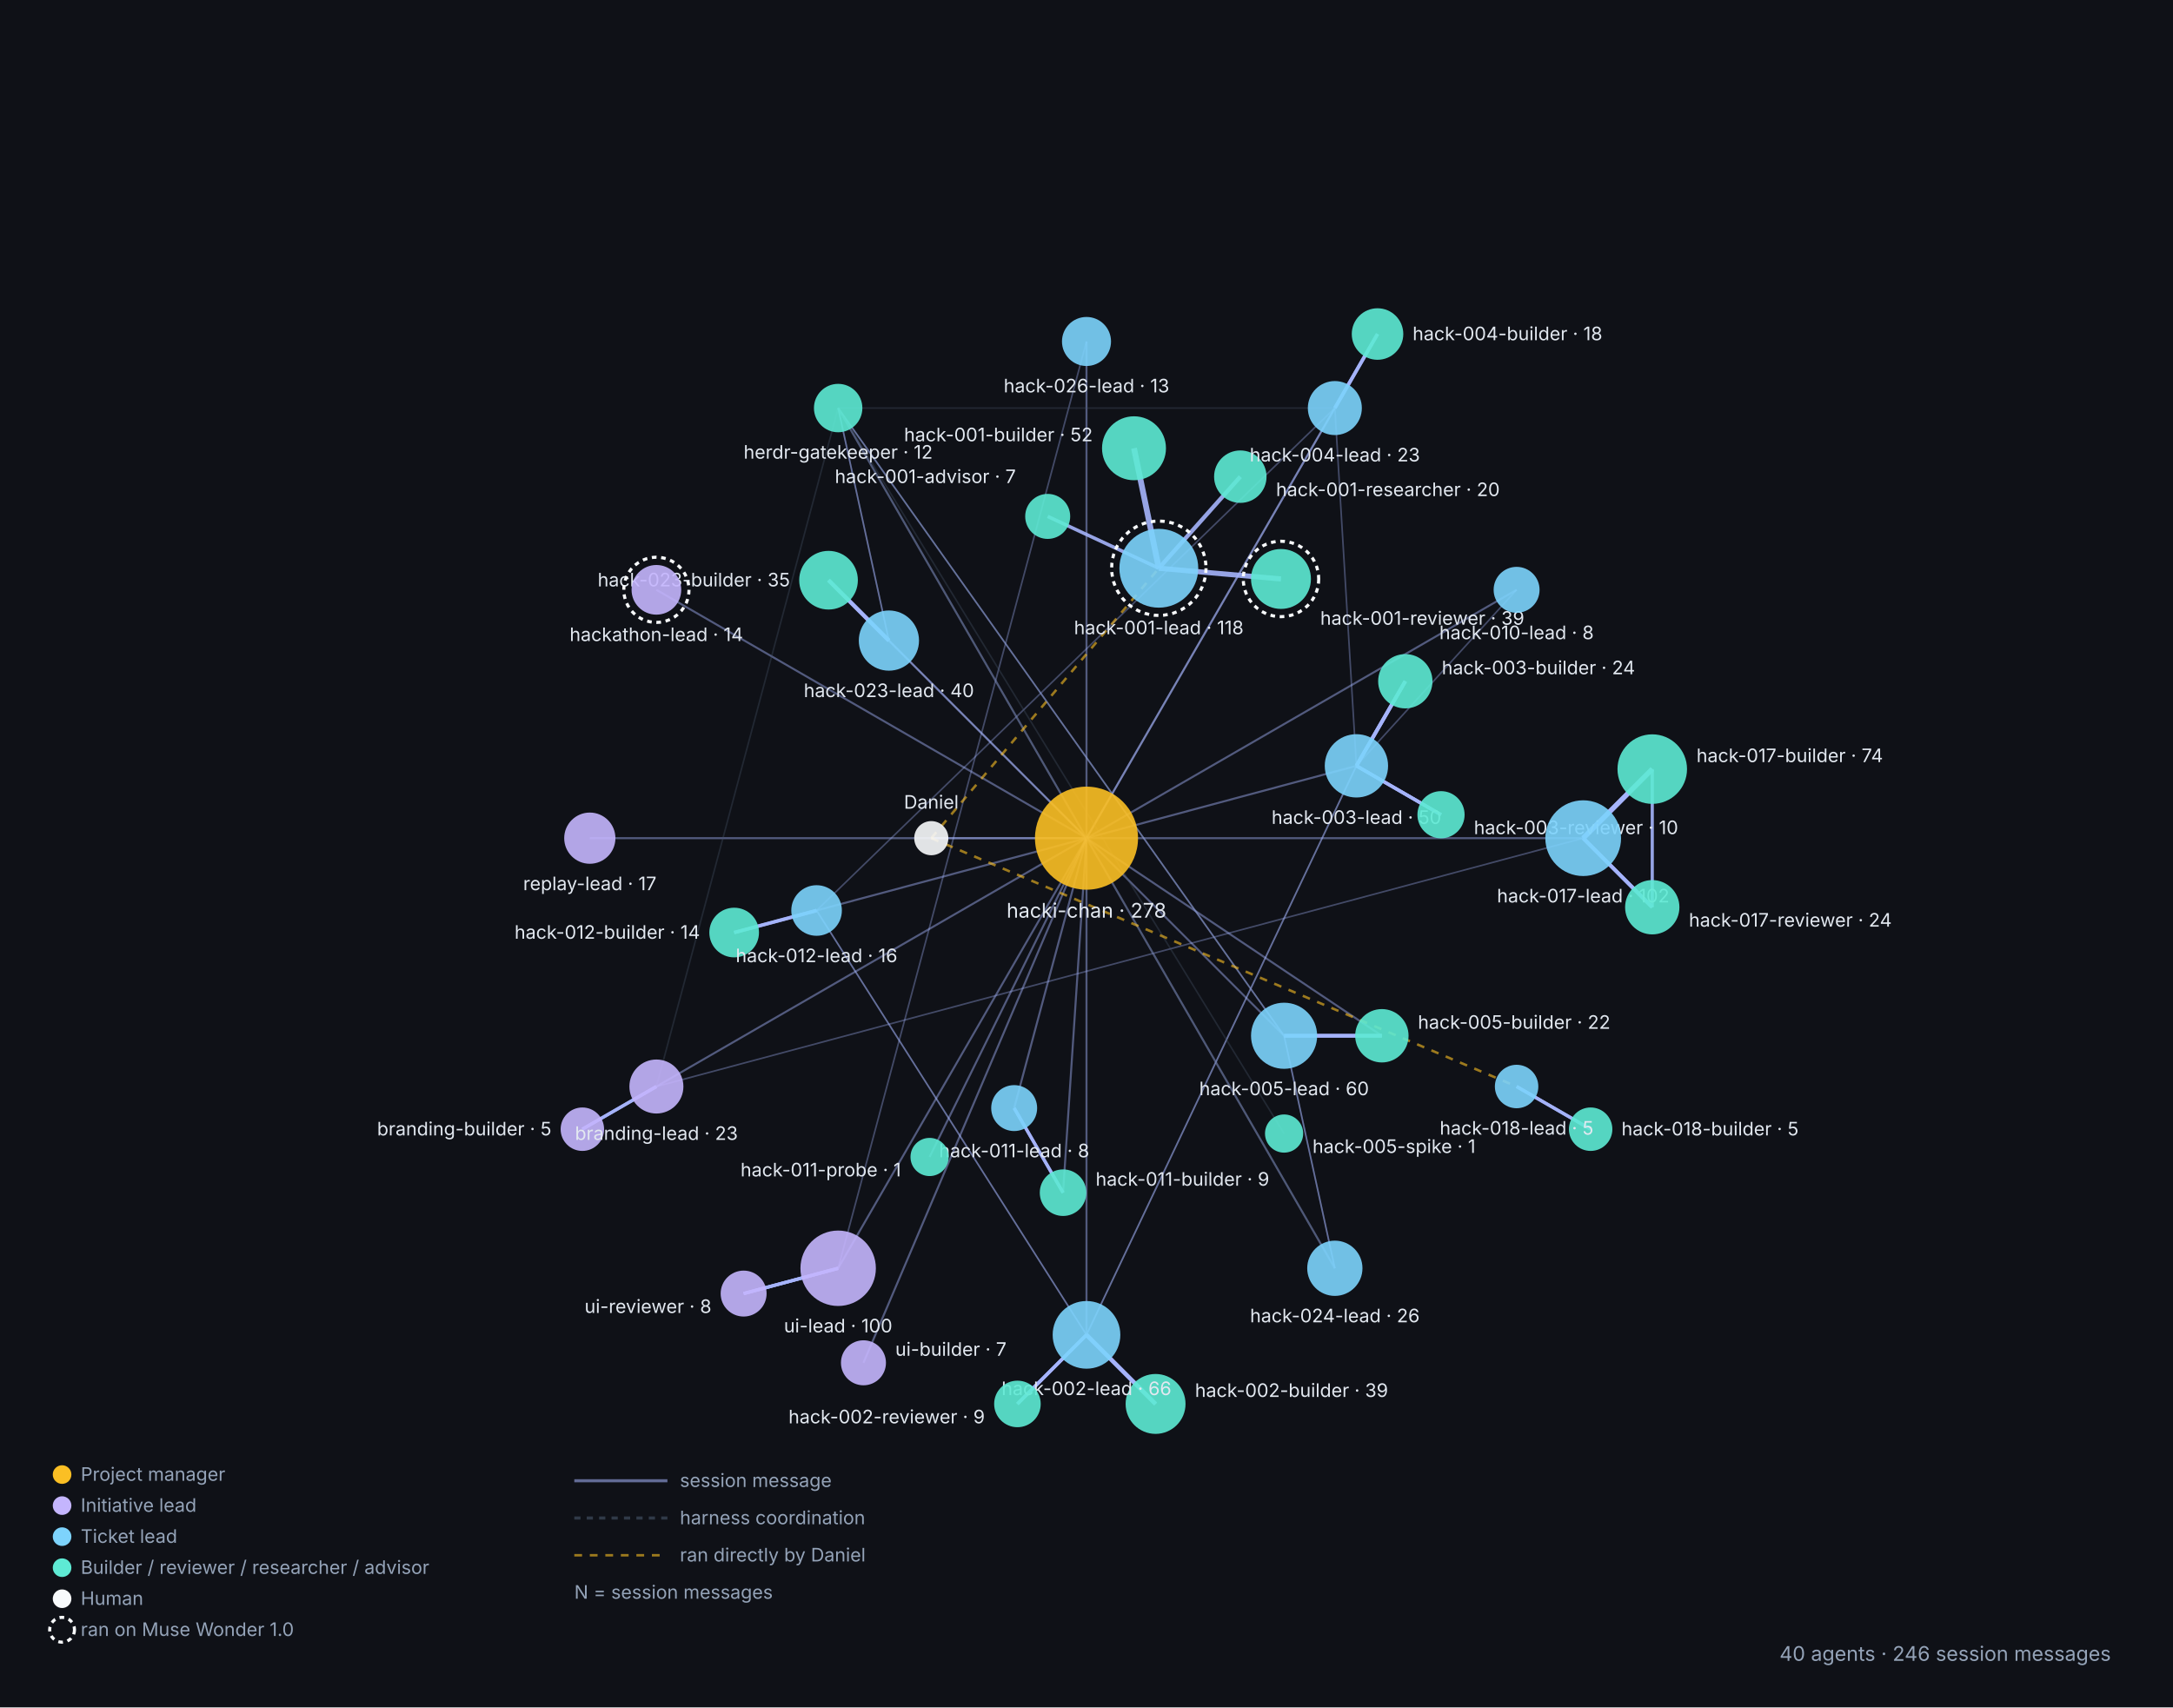
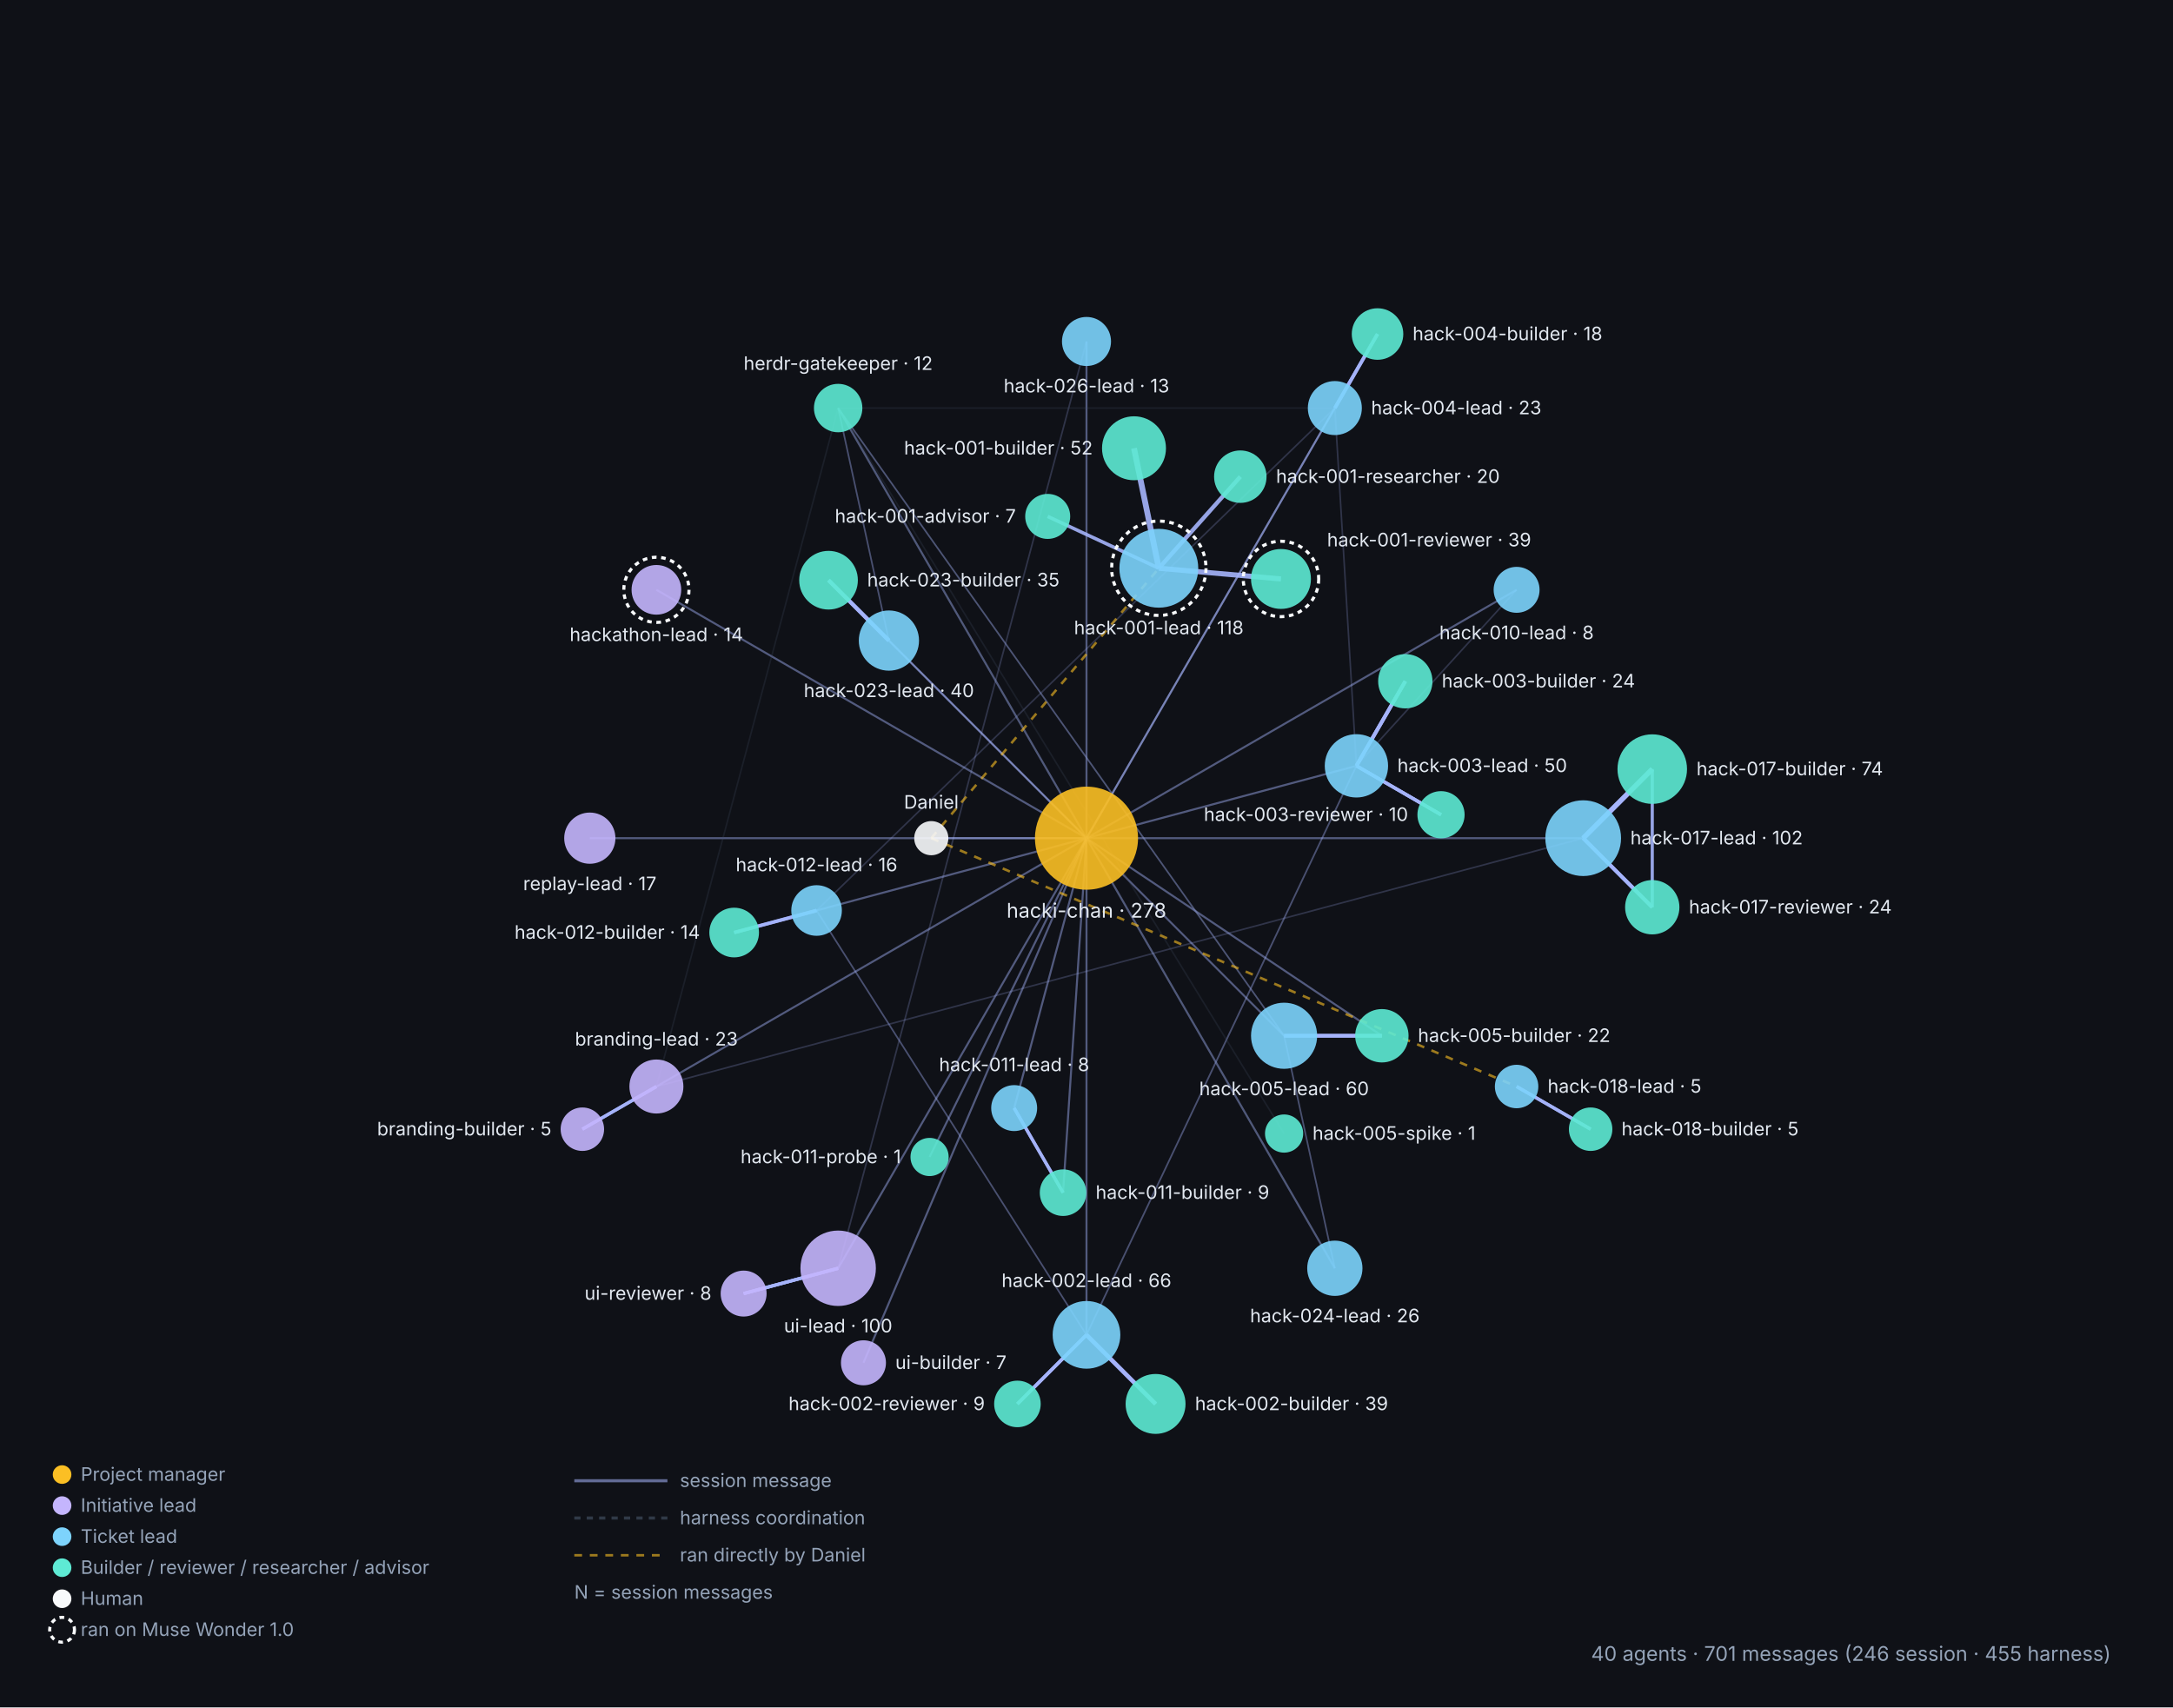
<svg xmlns="http://www.w3.org/2000/svg" viewBox="0 0 1400 1100" width="1400" height="1100" font-family="Inter, -apple-system, Segoe UI, Helvetica, Arial, sans-serif">
  <rect width="100%" height="100%" fill="#0f1117" />
  <line x1="375.2" y1="727.5" x2="422.9" y2="700.0" stroke="#a5b4fc" stroke-opacity="0.9" stroke-width="2.10" />
  <line x1="422.9" y1="700.0" x2="375.2" y2="727.5" stroke="#a5b4fc" stroke-opacity="0.9" stroke-width="2.07" />
  <line x1="746.6" y1="366.1" x2="675.0" y2="332.7" stroke="#a5b4fc" stroke-opacity="0.9" stroke-width="2.23" />
  <line x1="746.6" y1="366.1" x2="730.6" y2="288.8" stroke="#a5b4fc" stroke-opacity="0.9" stroke-width="3.73" />
  <line x1="746.6" y1="366.1" x2="799.1" y2="307.1" stroke="#a5b4fc" stroke-opacity="0.9" stroke-width="2.67" />
  <line x1="746.6" y1="366.1" x2="825.3" y2="373.0" stroke="#a5b4fc" stroke-opacity="0.9" stroke-width="3.30" />
  <line x1="744.5" y1="904.5" x2="700.0" y2="860.0" stroke="#a5b4fc" stroke-opacity="0.9" stroke-width="2.13" />
  <line x1="700.0" y1="860.0" x2="744.5" y2="904.5" stroke="#a5b4fc" stroke-opacity="0.9" stroke-width="2.40" />
  <line x1="700.0" y1="860.0" x2="744.5" y2="904.5" stroke="#a5b4fc" stroke-opacity="0.9" stroke-width="2.77" />
  <line x1="700.0" y1="860.0" x2="655.5" y2="904.5" stroke="#a5b4fc" stroke-opacity="0.9" stroke-width="2.07" />
  <line x1="700.0" y1="860.0" x2="655.5" y2="904.5" stroke="#a5b4fc" stroke-opacity="0.9" stroke-width="2.10" />
-   <line x1="700.0" y1="860.0" x2="873.9" y2="493.4" stroke="#a5b4fc" stroke-opacity="0.35" stroke-width="1.07" />
-   <line x1="700.0" y1="860.0" x2="526.1" y2="586.6" stroke="#a5b4fc" stroke-opacity="0.35" stroke-width="1.03" />
+   <line x1="700.0" y1="860.0" x2="873.9" y2="493.4" stroke="#a5b4fc" stroke-opacity="0.22" stroke-width="1.07" />
+   <line x1="700.0" y1="860.0" x2="526.1" y2="586.6" stroke="#a5b4fc" stroke-opacity="0.22" stroke-width="1.03" />
  <line x1="655.5" y1="904.5" x2="700.0" y2="860.0" stroke="#a5b4fc" stroke-opacity="0.9" stroke-width="2.13" />
  <line x1="905.4" y1="438.9" x2="873.9" y2="493.4" stroke="#a5b4fc" stroke-opacity="0.9" stroke-width="2.40" />
-   <line x1="873.9" y1="493.4" x2="700.0" y2="860.0" stroke="#a5b4fc" stroke-opacity="0.35" stroke-width="1.05" />
+   <line x1="873.9" y1="493.4" x2="700.0" y2="860.0" stroke="#a5b4fc" stroke-opacity="0.22" stroke-width="1.05" />
  <line x1="873.9" y1="493.4" x2="905.4" y2="438.9" stroke="#a5b4fc" stroke-opacity="0.9" stroke-width="2.07" />
  <line x1="873.9" y1="493.4" x2="905.4" y2="438.9" stroke="#a5b4fc" stroke-opacity="0.9" stroke-width="2.33" />
  <line x1="873.9" y1="493.4" x2="928.4" y2="524.9" stroke="#a5b4fc" stroke-opacity="0.9" stroke-width="2.07" />
  <line x1="873.9" y1="493.4" x2="928.4" y2="524.9" stroke="#a5b4fc" stroke-opacity="0.9" stroke-width="2.13" />
-   <line x1="873.9" y1="493.4" x2="860.0" y2="262.9" stroke="#a5b4fc" stroke-opacity="0.35" stroke-width="1.02" />
-   <line x1="873.9" y1="493.4" x2="977.1" y2="380.0" stroke="#a5b4fc" stroke-opacity="0.35" stroke-width="1.02" />
+   <line x1="873.9" y1="493.4" x2="860.0" y2="262.9" stroke="#a5b4fc" stroke-opacity="0.22" stroke-width="1.02" />
+   <line x1="873.9" y1="493.4" x2="977.1" y2="380.0" stroke="#a5b4fc" stroke-opacity="0.22" stroke-width="1.02" />
  <line x1="928.4" y1="524.9" x2="873.9" y2="493.4" stroke="#a5b4fc" stroke-opacity="0.9" stroke-width="2.13" />
  <line x1="887.5" y1="215.2" x2="860.0" y2="262.9" stroke="#a5b4fc" stroke-opacity="0.9" stroke-width="2.20" />
  <line x1="860.0" y1="262.9" x2="887.5" y2="215.2" stroke="#a5b4fc" stroke-opacity="0.9" stroke-width="2.27" />
  <line x1="890.3" y1="667.3" x2="827.3" y2="667.3" stroke="#a5b4fc" stroke-opacity="0.9" stroke-width="2.30" />
  <line x1="827.3" y1="667.3" x2="890.3" y2="667.3" stroke="#a5b4fc" stroke-opacity="0.9" stroke-width="2.03" />
  <line x1="827.3" y1="667.3" x2="890.3" y2="667.3" stroke="#a5b4fc" stroke-opacity="0.9" stroke-width="2.33" />
-   <line x1="827.3" y1="667.3" x2="860.0" y2="817.1" stroke="#a5b4fc" stroke-opacity="0.35" stroke-width="1.02" />
-   <line x1="827.3" y1="667.3" x2="540.0" y2="262.9" stroke="#a5b4fc" stroke-opacity="0.35" stroke-width="1.02" />
+   <line x1="827.3" y1="667.3" x2="860.0" y2="817.1" stroke="#a5b4fc" stroke-opacity="0.22" stroke-width="1.02" />
+   <line x1="827.3" y1="667.3" x2="540.0" y2="262.9" stroke="#a5b4fc" stroke-opacity="0.22" stroke-width="1.02" />
  <line x1="653.4" y1="713.9" x2="684.9" y2="768.4" stroke="#a5b4fc" stroke-opacity="0.9" stroke-width="2.07" />
  <line x1="653.4" y1="713.9" x2="684.9" y2="768.4" stroke="#a5b4fc" stroke-opacity="0.9" stroke-width="2.03" />
  <line x1="473.0" y1="600.8" x2="526.1" y2="586.6" stroke="#a5b4fc" stroke-opacity="0.9" stroke-width="2.07" />
-   <line x1="526.1" y1="586.6" x2="700.0" y2="860.0" stroke="#a5b4fc" stroke-opacity="0.35" stroke-width="1.03" />
-   <line x1="526.1" y1="586.6" x2="860.0" y2="262.9" stroke="#a5b4fc" stroke-opacity="0.35" stroke-width="1.02" />
+   <line x1="526.1" y1="586.6" x2="700.0" y2="860.0" stroke="#a5b4fc" stroke-opacity="0.22" stroke-width="1.03" />
+   <line x1="526.1" y1="586.6" x2="860.0" y2="262.9" stroke="#a5b4fc" stroke-opacity="0.22" stroke-width="1.02" />
  <line x1="526.1" y1="586.6" x2="473.0" y2="600.8" stroke="#a5b4fc" stroke-opacity="0.9" stroke-width="2.30" />
  <line x1="1064.5" y1="495.5" x2="1020.0" y2="540.0" stroke="#a5b4fc" stroke-opacity="0.9" stroke-width="2.03" />
  <line x1="1064.5" y1="495.5" x2="1020.0" y2="540.0" stroke="#a5b4fc" stroke-opacity="0.9" stroke-width="2.97" />
  <line x1="1064.5" y1="495.5" x2="1064.5" y2="584.5" stroke="#a5b4fc" stroke-opacity="0.9" stroke-width="2.03" />
-   <line x1="1020.0" y1="540.0" x2="422.9" y2="700.0" stroke="#a5b4fc" stroke-opacity="0.35" stroke-width="1.02" />
+   <line x1="1020.0" y1="540.0" x2="422.9" y2="700.0" stroke="#a5b4fc" stroke-opacity="0.22" stroke-width="1.02" />
  <line x1="1020.0" y1="540.0" x2="1064.5" y2="495.5" stroke="#a5b4fc" stroke-opacity="0.9" stroke-width="2.13" />
  <line x1="1020.0" y1="540.0" x2="1064.5" y2="495.5" stroke="#a5b4fc" stroke-opacity="0.9" stroke-width="3.30" />
  <line x1="1020.0" y1="540.0" x2="1064.5" y2="584.5" stroke="#a5b4fc" stroke-opacity="0.9" stroke-width="2.13" />
  <line x1="1020.0" y1="540.0" x2="1064.5" y2="584.5" stroke="#a5b4fc" stroke-opacity="0.9" stroke-width="2.20" />
  <line x1="1064.5" y1="584.5" x2="1020.0" y2="540.0" stroke="#a5b4fc" stroke-opacity="0.9" stroke-width="2.43" />
  <line x1="1024.8" y1="727.5" x2="977.1" y2="700.0" stroke="#a5b4fc" stroke-opacity="0.9" stroke-width="2.03" />
  <line x1="977.1" y1="700.0" x2="1024.8" y2="727.5" stroke="#a5b4fc" stroke-opacity="0.9" stroke-width="2.13" />
  <line x1="533.8" y1="373.8" x2="572.7" y2="412.7" stroke="#a5b4fc" stroke-opacity="0.9" stroke-width="2.03" />
  <line x1="572.7" y1="412.7" x2="533.8" y2="373.8" stroke="#a5b4fc" stroke-opacity="0.9" stroke-width="2.60" />
  <line x1="572.7" y1="412.7" x2="533.8" y2="373.8" stroke="#a5b4fc" stroke-opacity="0.9" stroke-width="2.40" />
-   <line x1="572.7" y1="412.7" x2="540.0" y2="262.9" stroke="#a5b4fc" stroke-opacity="0.35" stroke-width="1.02" />
-   <line x1="860.0" y1="817.1" x2="827.3" y2="667.3" stroke="#a5b4fc" stroke-opacity="0.35" stroke-width="1.02" />
-   <line x1="700.0" y1="220.0" x2="540.0" y2="817.1" stroke="#a5b4fc" stroke-opacity="0.35" stroke-width="1.03" />
+   <line x1="572.7" y1="412.7" x2="540.0" y2="262.9" stroke="#a5b4fc" stroke-opacity="0.22" stroke-width="1.02" />
+   <line x1="860.0" y1="817.1" x2="827.3" y2="667.3" stroke="#a5b4fc" stroke-opacity="0.22" stroke-width="1.02" />
+   <line x1="700.0" y1="220.0" x2="540.0" y2="817.1" stroke="#a5b4fc" stroke-opacity="0.22" stroke-width="1.03" />
  <line x1="700.0" y1="540.0" x2="422.9" y2="700.0" stroke="#a5b4fc" stroke-opacity="0.45" stroke-width="1.3" />
  <line x1="700.0" y1="540.0" x2="700.0" y2="860.0" stroke="#a5b4fc" stroke-opacity="0.45" stroke-width="1.3" />
  <line x1="700.0" y1="540.0" x2="873.9" y2="493.4" stroke="#a5b4fc" stroke-opacity="0.45" stroke-width="1.3" />
  <line x1="700.0" y1="540.0" x2="887.5" y2="215.2" stroke="#a5b4fc" stroke-opacity="0.45" stroke-width="1.3" />
  <line x1="700.0" y1="540.0" x2="860.0" y2="262.9" stroke="#a5b4fc" stroke-opacity="0.45" stroke-width="1.3" />
  <line x1="700.0" y1="540.0" x2="890.3" y2="667.3" stroke="#a5b4fc" stroke-opacity="0.45" stroke-width="1.3" />
  <line x1="700.0" y1="540.0" x2="827.3" y2="667.3" stroke="#a5b4fc" stroke-opacity="0.45" stroke-width="1.3" />
  <line x1="700.0" y1="540.0" x2="977.1" y2="380.0" stroke="#a5b4fc" stroke-opacity="0.45" stroke-width="1.3" />
  <line x1="700.0" y1="540.0" x2="684.9" y2="768.4" stroke="#a5b4fc" stroke-opacity="0.45" stroke-width="1.3" />
  <line x1="700.0" y1="540.0" x2="653.4" y2="713.9" stroke="#a5b4fc" stroke-opacity="0.45" stroke-width="1.3" />
  <line x1="700.0" y1="540.0" x2="598.9" y2="745.4" stroke="#a5b4fc" stroke-opacity="0.45" stroke-width="1.3" />
  <line x1="700.0" y1="540.0" x2="473.0" y2="600.8" stroke="#a5b4fc" stroke-opacity="0.45" stroke-width="1.3" />
  <line x1="700.0" y1="540.0" x2="1020.0" y2="540.0" stroke="#a5b4fc" stroke-opacity="0.45" stroke-width="1.3" />
  <line x1="700.0" y1="540.0" x2="533.8" y2="373.8" stroke="#a5b4fc" stroke-opacity="0.45" stroke-width="1.3" />
  <line x1="700.0" y1="540.0" x2="572.7" y2="412.7" stroke="#a5b4fc" stroke-opacity="0.45" stroke-width="1.3" />
  <line x1="700.0" y1="540.0" x2="860.0" y2="817.1" stroke="#a5b4fc" stroke-opacity="0.45" stroke-width="1.3" />
  <line x1="700.0" y1="540.0" x2="700.0" y2="220.0" stroke="#a5b4fc" stroke-opacity="0.45" stroke-width="1.3" />
  <line x1="700.0" y1="540.0" x2="422.9" y2="380.0" stroke="#a5b4fc" stroke-opacity="0.45" stroke-width="1.3" />
  <line x1="700.0" y1="540.0" x2="540.0" y2="262.9" stroke="#a5b4fc" stroke-opacity="0.45" stroke-width="1.3" />
  <line x1="700.0" y1="540.0" x2="380.0" y2="540.0" stroke="#a5b4fc" stroke-opacity="0.45" stroke-width="1.3" />
  <line x1="700.0" y1="540.0" x2="556.3" y2="878.0" stroke="#a5b4fc" stroke-opacity="0.45" stroke-width="1.3" />
  <line x1="700.0" y1="540.0" x2="540.0" y2="817.1" stroke="#a5b4fc" stroke-opacity="0.45" stroke-width="1.3" />
-   <line x1="540.0" y1="262.9" x2="422.9" y2="700.0" stroke="#475569" stroke-opacity="0.35" stroke-width="1" />
-   <line x1="540.0" y1="262.9" x2="860.0" y2="262.9" stroke="#475569" stroke-opacity="0.35" stroke-width="1" />
-   <line x1="540.0" y1="262.9" x2="827.3" y2="667.3" stroke="#475569" stroke-opacity="0.35" stroke-width="1" />
-   <line x1="540.0" y1="262.9" x2="827.3" y2="667.3" stroke="#a5b4fc" stroke-opacity="0.35" stroke-width="1.02" />
-   <line x1="540.0" y1="262.9" x2="827.3" y2="730.3" stroke="#475569" stroke-opacity="0.35" stroke-width="1" />
-   <line x1="540.0" y1="262.9" x2="572.7" y2="412.7" stroke="#a5b4fc" stroke-opacity="0.35" stroke-width="1.02" />
-   <line x1="540.0" y1="262.9" x2="860.0" y2="817.1" stroke="#475569" stroke-opacity="0.35" stroke-width="1" />
+   <line x1="540.0" y1="262.9" x2="422.9" y2="700.0" stroke="#475569" stroke-opacity="0.22" stroke-width="1" />
+   <line x1="540.0" y1="262.9" x2="860.0" y2="262.9" stroke="#475569" stroke-opacity="0.22" stroke-width="1" />
+   <line x1="540.0" y1="262.9" x2="827.3" y2="667.3" stroke="#475569" stroke-opacity="0.22" stroke-width="1" />
+   <line x1="540.0" y1="262.9" x2="827.3" y2="667.3" stroke="#a5b4fc" stroke-opacity="0.22" stroke-width="1.02" />
+   <line x1="540.0" y1="262.9" x2="827.3" y2="730.3" stroke="#475569" stroke-opacity="0.22" stroke-width="1" />
+   <line x1="540.0" y1="262.9" x2="572.7" y2="412.7" stroke="#a5b4fc" stroke-opacity="0.22" stroke-width="1.02" />
+   <line x1="540.0" y1="262.9" x2="860.0" y2="817.1" stroke="#475569" stroke-opacity="0.22" stroke-width="1" />
  <line x1="540.0" y1="817.1" x2="479.1" y2="833.4" stroke="#a5b4fc" stroke-opacity="0.9" stroke-width="2.03" />
  <line x1="540.0" y1="817.1" x2="479.1" y2="833.4" stroke="#a5b4fc" stroke-opacity="0.9" stroke-width="2.13" />
  <line x1="479.1" y1="833.4" x2="540.0" y2="817.1" stroke="#a5b4fc" stroke-opacity="0.9" stroke-width="2.10" />
  <line x1="600.0" y1="540.0" x2="700.0" y2="540.0" stroke="#a5b4fc" stroke-opacity="0.45" stroke-width="1.3" />
  <line x1="600.0" y1="540.0" x2="746.6" y2="366.1" stroke="#fbbf24" stroke-opacity="0.6" stroke-width="1.6" stroke-dasharray="5 5" />
  <line x1="600.0" y1="540.0" x2="977.1" y2="700.0" stroke="#fbbf24" stroke-opacity="0.6" stroke-width="1.6" stroke-dasharray="5 5" />
  <circle cx="375.2" cy="727.5" r="14.0" fill="#c4b5fd" fill-opacity="0.9" />
-   <text x="355.3" y="731.5" font-size="12" fill="#e2e8f0" text-anchor="end">branding-builder · 5</text>
  <circle cx="422.9" cy="700.0" r="17.4" fill="#c4b5fd" fill-opacity="0.9" />
-   <text x="422.9" y="734.4" font-size="12" fill="#e2e8f0" text-anchor="middle">branding-lead · 23</text>
  <circle cx="675.0" cy="332.7" r="14.5" fill="#5eead4" fill-opacity="0.9" />
-   <text x="654.5" y="311.2" font-size="12" fill="#e2e8f0" text-anchor="end">hack-001-advisor · 7</text>
  <circle cx="730.6" cy="288.8" r="20.6" fill="#5eead4" fill-opacity="0.9" />
-   <text x="704.0" y="284.3" font-size="12" fill="#e2e8f0" text-anchor="end">hack-001-builder · 52</text>
  <circle cx="746.6" cy="366.1" r="25.4" fill="#7dd3fc" fill-opacity="0.9" />
  <circle cx="746.6" cy="366.1" r="30.4" fill="none" stroke="#f8fafc" stroke-width="2" stroke-dasharray="3 3" />
-   <text x="746.6" y="408.6" font-size="12" fill="#e2e8f0" text-anchor="middle">hack-001-lead · 118</text>
  <circle cx="799.1" cy="307.1" r="16.9" fill="#5eead4" fill-opacity="0.9" />
-   <text x="822.1" y="319.6" font-size="12" fill="#e2e8f0" text-anchor="start">hack-001-researcher · 20</text>
  <circle cx="825.3" cy="373.0" r="19.3" fill="#5eead4" fill-opacity="0.9" />
  <circle cx="825.3" cy="373.0" r="24.3" fill="none" stroke="#f8fafc" stroke-width="2" stroke-dasharray="3 3" />
-   <text x="850.6" y="402.5" font-size="12" fill="#e2e8f0" text-anchor="start">hack-001-reviewer · 39</text>
  <circle cx="744.5" cy="904.5" r="19.3" fill="#5eead4" fill-opacity="0.9" />
-   <text x="769.9" y="900.0" font-size="12" fill="#e2e8f0" text-anchor="start">hack-002-builder · 39</text>
  <circle cx="700.0" cy="860.0" r="21.8" fill="#7dd3fc" fill-opacity="0.9" />
-   <text x="700.0" y="898.8" font-size="12" fill="#e2e8f0" text-anchor="middle">hack-002-lead · 66</text>
  <circle cx="655.5" cy="904.5" r="15.0" fill="#5eead4" fill-opacity="0.9" />
-   <text x="634.5" y="917.0" font-size="12" fill="#e2e8f0" text-anchor="end">hack-002-reviewer · 9</text>
  <circle cx="905.4" cy="438.9" r="17.5" fill="#5eead4" fill-opacity="0.9" />
-   <text x="928.9" y="434.4" font-size="12" fill="#e2e8f0" text-anchor="start">hack-003-builder · 24</text>
  <circle cx="873.9" cy="493.4" r="20.4" fill="#7dd3fc" fill-opacity="0.9" />
-   <text x="873.9" y="530.8" font-size="12" fill="#e2e8f0" text-anchor="middle">hack-003-lead · 50</text>
  <circle cx="928.4" cy="524.9" r="15.2" fill="#5eead4" fill-opacity="0.9" />
-   <text x="949.6" y="537.4" font-size="12" fill="#e2e8f0" text-anchor="start">hack-003-reviewer · 10</text>
  <circle cx="887.5" cy="215.2" r="16.6" fill="#5eead4" fill-opacity="0.9" />
-   <text x="910.1" y="219.2" font-size="12" fill="#e2e8f0" text-anchor="start">hack-004-builder · 18</text>
  <circle cx="860.0" cy="262.9" r="17.4" fill="#7dd3fc" fill-opacity="0.9" />
-   <text x="860.0" y="297.3" font-size="12" fill="#e2e8f0" text-anchor="middle">hack-004-lead · 23</text>
  <circle cx="890.3" cy="667.3" r="17.2" fill="#5eead4" fill-opacity="0.9" />
-   <text x="913.5" y="662.8" font-size="12" fill="#e2e8f0" text-anchor="start">hack-005-builder · 22</text>
  <circle cx="827.3" cy="667.3" r="21.3" fill="#7dd3fc" fill-opacity="0.9" />
-   <text x="827.3" y="705.6" font-size="12" fill="#e2e8f0" text-anchor="middle">hack-005-lead · 60</text>
  <circle cx="827.3" cy="730.3" r="12.3" fill="#5eead4" fill-opacity="0.9" />
-   <text x="845.6" y="742.8" font-size="12" fill="#e2e8f0" text-anchor="start">hack-005-spike · 1</text>
  <circle cx="977.1" cy="380.0" r="14.8" fill="#7dd3fc" fill-opacity="0.9" />
-   <text x="977.1" y="411.8" font-size="12" fill="#e2e8f0" text-anchor="middle">hack-010-lead · 8</text>
  <circle cx="684.9" cy="768.4" r="15.0" fill="#5eead4" fill-opacity="0.9" />
-   <text x="705.9" y="763.9" font-size="12" fill="#e2e8f0" text-anchor="start">hack-011-builder · 9</text>
  <circle cx="653.4" cy="713.9" r="14.8" fill="#7dd3fc" fill-opacity="0.9" />
-   <text x="653.4" y="745.6" font-size="12" fill="#e2e8f0" text-anchor="middle">hack-011-lead · 8</text>
  <circle cx="598.9" cy="745.4" r="12.3" fill="#5eead4" fill-opacity="0.9" />
-   <text x="580.5" y="757.9" font-size="12" fill="#e2e8f0" text-anchor="end">hack-011-probe · 1</text>
  <circle cx="473.0" cy="600.8" r="16.0" fill="#5eead4" fill-opacity="0.9" />
-   <text x="451.0" y="604.8" font-size="12" fill="#e2e8f0" text-anchor="end">hack-012-builder · 14</text>
  <circle cx="526.1" cy="586.6" r="16.3" fill="#7dd3fc" fill-opacity="0.9" />
-   <text x="526.1" y="619.9" font-size="12" fill="#e2e8f0" text-anchor="middle">hack-012-lead · 16</text>
  <circle cx="1064.5" cy="495.5" r="22.4" fill="#5eead4" fill-opacity="0.9" />
-   <text x="1093.0" y="491.0" font-size="12" fill="#e2e8f0" text-anchor="start">hack-017-builder · 74</text>
  <circle cx="1020.0" cy="540.0" r="24.4" fill="#7dd3fc" fill-opacity="0.9" />
-   <text x="1020.0" y="581.4" font-size="12" fill="#e2e8f0" text-anchor="middle">hack-017-lead · 102</text>
  <circle cx="1064.5" cy="584.5" r="17.5" fill="#5eead4" fill-opacity="0.9" />
-   <text x="1088.1" y="597.0" font-size="12" fill="#e2e8f0" text-anchor="start">hack-017-reviewer · 24</text>
  <circle cx="1024.8" cy="727.5" r="14.0" fill="#5eead4" fill-opacity="0.9" />
-   <text x="1044.7" y="731.5" font-size="12" fill="#e2e8f0" text-anchor="start">hack-018-builder · 5</text>
  <circle cx="977.1" cy="700.0" r="14.0" fill="#7dd3fc" fill-opacity="0.9" />
-   <text x="977.1" y="731.0" font-size="12" fill="#e2e8f0" text-anchor="middle">hack-018-lead · 5</text>
  <circle cx="533.8" cy="373.8" r="18.9" fill="#5eead4" fill-opacity="0.9" />
-   <text x="509.0" y="377.8" font-size="12" fill="#e2e8f0" text-anchor="end">hack-023-builder · 35</text>
  <circle cx="572.7" cy="412.7" r="19.4" fill="#7dd3fc" fill-opacity="0.9" />
-   <text x="572.7" y="449.1" font-size="12" fill="#e2e8f0" text-anchor="middle">hack-023-lead · 40</text>
  <circle cx="860.0" cy="817.1" r="17.8" fill="#7dd3fc" fill-opacity="0.9" />
-   <text x="860.0" y="851.9" font-size="12" fill="#e2e8f0" text-anchor="middle">hack-024-lead · 26</text>
  <circle cx="700.0" cy="220.0" r="15.8" fill="#7dd3fc" fill-opacity="0.9" />
-   <text x="700.0" y="252.8" font-size="12" fill="#e2e8f0" text-anchor="middle">hack-026-lead · 13</text>
  <circle cx="422.9" cy="380.0" r="16.0" fill="#c4b5fd" fill-opacity="0.9" />
  <circle cx="422.9" cy="380.0" r="21.0" fill="none" stroke="#f8fafc" stroke-width="2" stroke-dasharray="3 3" />
+   <circle cx="700.0" cy="540.0" r="33.2" fill="#fbbf24" fill-opacity="0.9" />
+   <circle cx="540.0" cy="262.9" r="15.6" fill="#5eead4" fill-opacity="0.9" />
+   <circle cx="380.0" cy="540.0" r="16.5" fill="#c4b5fd" fill-opacity="0.9" />
+   <circle cx="556.3" cy="878.0" r="14.5" fill="#c4b5fd" fill-opacity="0.9" />
+   <circle cx="540.0" cy="817.1" r="24.3" fill="#c4b5fd" fill-opacity="0.9" />
+   <circle cx="479.1" cy="833.4" r="14.8" fill="#c4b5fd" fill-opacity="0.9" />
+   <circle cx="600.0" cy="540.0" r="11.0" fill="#f8fafc" fill-opacity="0.9" />
+   <text x="355.3" y="731.5" font-size="12" fill="#e2e8f0" text-anchor="end">branding-builder · 5</text>
+   <text x="422.9" y="673.6" font-size="12" fill="#e2e8f0" text-anchor="middle">branding-lead · 23</text>
+   <text x="654.5" y="336.7" font-size="12" fill="#e2e8f0" text-anchor="end">hack-001-advisor · 7</text>
+   <text x="704.0" y="292.8" font-size="12" fill="#e2e8f0" text-anchor="end">hack-001-builder · 52</text>
+   <text x="746.6" y="408.6" font-size="12" fill="#e2e8f0" text-anchor="middle">hack-001-lead · 118</text>
+   <text x="822.1" y="311.1" font-size="12" fill="#e2e8f0" text-anchor="start">hack-001-researcher · 20</text>
+   <text x="855.0" y="352.0" font-size="12" fill="#e2e8f0" text-anchor="start">hack-001-reviewer · 39</text>
+   <text x="769.9" y="908.5" font-size="12" fill="#e2e8f0" text-anchor="start">hack-002-builder · 39</text>
+   <text x="700.0" y="829.2" font-size="12" fill="#e2e8f0" text-anchor="middle">hack-002-lead · 66</text>
+   <text x="634.5" y="908.5" font-size="12" fill="#e2e8f0" text-anchor="end">hack-002-reviewer · 9</text>
+   <text x="928.9" y="442.9" font-size="12" fill="#e2e8f0" text-anchor="start">hack-003-builder · 24</text>
+   <text x="900.3" y="497.4" font-size="12" fill="#e2e8f0" text-anchor="start">hack-003-lead · 50</text>
+   <text x="907.2" y="528.9" font-size="12" fill="#e2e8f0" text-anchor="end">hack-003-reviewer · 10</text>
+   <text x="910.1" y="219.2" font-size="12" fill="#e2e8f0" text-anchor="start">hack-004-builder · 18</text>
+   <text x="883.4" y="266.9" font-size="12" fill="#e2e8f0" text-anchor="start">hack-004-lead · 23</text>
+   <text x="913.5" y="671.3" font-size="12" fill="#e2e8f0" text-anchor="start">hack-005-builder · 22</text>
+   <text x="827.3" y="705.6" font-size="12" fill="#e2e8f0" text-anchor="middle">hack-005-lead · 60</text>
+   <text x="845.6" y="734.3" font-size="12" fill="#e2e8f0" text-anchor="start">hack-005-spike · 1</text>
+   <text x="977.1" y="411.8" font-size="12" fill="#e2e8f0" text-anchor="middle">hack-010-lead · 8</text>
+   <text x="705.9" y="772.4" font-size="12" fill="#e2e8f0" text-anchor="start">hack-011-builder · 9</text>
+   <text x="653.4" y="690.1" font-size="12" fill="#e2e8f0" text-anchor="middle">hack-011-lead · 8</text>
+   <text x="580.5" y="749.4" font-size="12" fill="#e2e8f0" text-anchor="end">hack-011-probe · 1</text>
+   <text x="451.0" y="604.8" font-size="12" fill="#e2e8f0" text-anchor="end">hack-012-builder · 14</text>
+   <text x="526.1" y="561.3" font-size="12" fill="#e2e8f0" text-anchor="middle">hack-012-lead · 16</text>
+   <text x="1093.0" y="499.5" font-size="12" fill="#e2e8f0" text-anchor="start">hack-017-builder · 74</text>
+   <text x="1050.4" y="544.0" font-size="12" fill="#e2e8f0" text-anchor="start">hack-017-lead · 102</text>
+   <text x="1088.1" y="588.5" font-size="12" fill="#e2e8f0" text-anchor="start">hack-017-reviewer · 24</text>
+   <text x="1044.7" y="731.5" font-size="12" fill="#e2e8f0" text-anchor="start">hack-018-builder · 5</text>
+   <text x="997.1" y="704.0" font-size="12" fill="#e2e8f0" text-anchor="start">hack-018-lead · 5</text>
+   <text x="558.7" y="377.8" font-size="12" fill="#e2e8f0" text-anchor="start">hack-023-builder · 35</text>
+   <text x="572.7" y="449.1" font-size="12" fill="#e2e8f0" text-anchor="middle">hack-023-lead · 40</text>
+   <text x="860.0" y="851.9" font-size="12" fill="#e2e8f0" text-anchor="middle">hack-024-lead · 26</text>
+   <text x="700.0" y="252.8" font-size="12" fill="#e2e8f0" text-anchor="middle">hack-026-lead · 13</text>
  <text x="422.9" y="413.0" font-size="12" fill="#e2e8f0" text-anchor="middle">hackathon-lead · 14</text>
-   <circle cx="700.0" cy="540.0" r="33.2" fill="#fbbf24" fill-opacity="0.9" />
  <text x="700.0" y="591.2" font-size="13" fill="#e2e8f0" text-anchor="middle">hacki-chan · 278</text>
-   <circle cx="540.0" cy="262.9" r="15.6" fill="#5eead4" fill-opacity="0.9" />
-   <text x="540.0" y="295.5" font-size="12" fill="#e2e8f0" text-anchor="middle">herdr-gatekeeper · 12</text>
-   <circle cx="380.0" cy="540.0" r="16.5" fill="#c4b5fd" fill-opacity="0.9" />
+   <text x="540.0" y="238.3" font-size="12" fill="#e2e8f0" text-anchor="middle">herdr-gatekeeper · 12</text>
  <text x="380.0" y="573.5" font-size="12" fill="#e2e8f0" text-anchor="middle">replay-lead · 17</text>
-   <circle cx="556.3" cy="878.0" r="14.5" fill="#c4b5fd" fill-opacity="0.9" />
-   <text x="576.8" y="873.5" font-size="12" fill="#e2e8f0" text-anchor="start">ui-builder · 7</text>
-   <circle cx="540.0" cy="817.1" r="24.3" fill="#c4b5fd" fill-opacity="0.9" />
+   <text x="576.8" y="882.0" font-size="12" fill="#e2e8f0" text-anchor="start">ui-builder · 7</text>
  <text x="540.0" y="858.4" font-size="12" fill="#e2e8f0" text-anchor="middle">ui-lead · 100</text>
-   <circle cx="479.1" cy="833.4" r="14.8" fill="#c4b5fd" fill-opacity="0.9" />
-   <text x="458.4" y="845.9" font-size="12" fill="#e2e8f0" text-anchor="end">ui-reviewer · 8</text>
-   <circle cx="600.0" cy="540.0" r="11.0" fill="#f8fafc" fill-opacity="0.9" />
+   <text x="458.4" y="837.4" font-size="12" fill="#e2e8f0" text-anchor="end">ui-reviewer · 8</text>
  <text x="600.0" y="521.0" font-size="12" fill="#e2e8f0" text-anchor="middle">Daniel</text>
  <circle cx="40" cy="950" r="6" fill="#fbbf24" />
  <text x="52" y="954" font-size="12" fill="#94a3b8">Project manager</text>
  <circle cx="40" cy="970" r="6" fill="#c4b5fd" />
  <text x="52" y="974" font-size="12" fill="#94a3b8">Initiative lead</text>
  <circle cx="40" cy="990" r="6" fill="#7dd3fc" />
  <text x="52" y="994" font-size="12" fill="#94a3b8">Ticket lead</text>
  <circle cx="40" cy="1010" r="6" fill="#5eead4" />
  <text x="52" y="1014" font-size="12" fill="#94a3b8">Builder / reviewer / researcher / advisor</text>
  <circle cx="40" cy="1030" r="6" fill="#f8fafc" />
  <text x="52" y="1034" font-size="12" fill="#94a3b8">Human</text>
  <circle cx="40" cy="1050" r="8" fill="none" stroke="#f8fafc" stroke-width="2" stroke-dasharray="3 3" />
  <text x="52" y="1054" font-size="12" fill="#94a3b8">ran on Muse Wonder 1.0</text>
  <line x1="370" y1="954" x2="430" y2="954" stroke="#a5b4fc" stroke-opacity="0.55" stroke-width="2" />
  <text x="438" y="958" font-size="12" fill="#94a3b8">session message</text>
  <line x1="370" y1="978" x2="430" y2="978" stroke="#475569" stroke-opacity="0.6" stroke-width="2" stroke-dasharray="4 4" />
  <text x="438" y="982" font-size="12" fill="#94a3b8">harness coordination</text>
  <line x1="370" y1="1002" x2="430" y2="1002" stroke="#fbbf24" stroke-opacity="0.6" stroke-width="1.6" stroke-dasharray="5 5" />
  <text x="438" y="1006" font-size="12" fill="#94a3b8">ran directly by Daniel</text>
  <text x="370" y="1030" font-size="12" fill="#94a3b8">N = session messages</text>
-   <text x="1360" y="1070" font-size="13" fill="#94a3b8" text-anchor="end">40 agents · 246 session messages</text>
+   <text x="1360" y="1070" font-size="13" fill="#94a3b8" text-anchor="end">40 agents · 701 messages (246 session · 455 harness)</text>
</svg>
